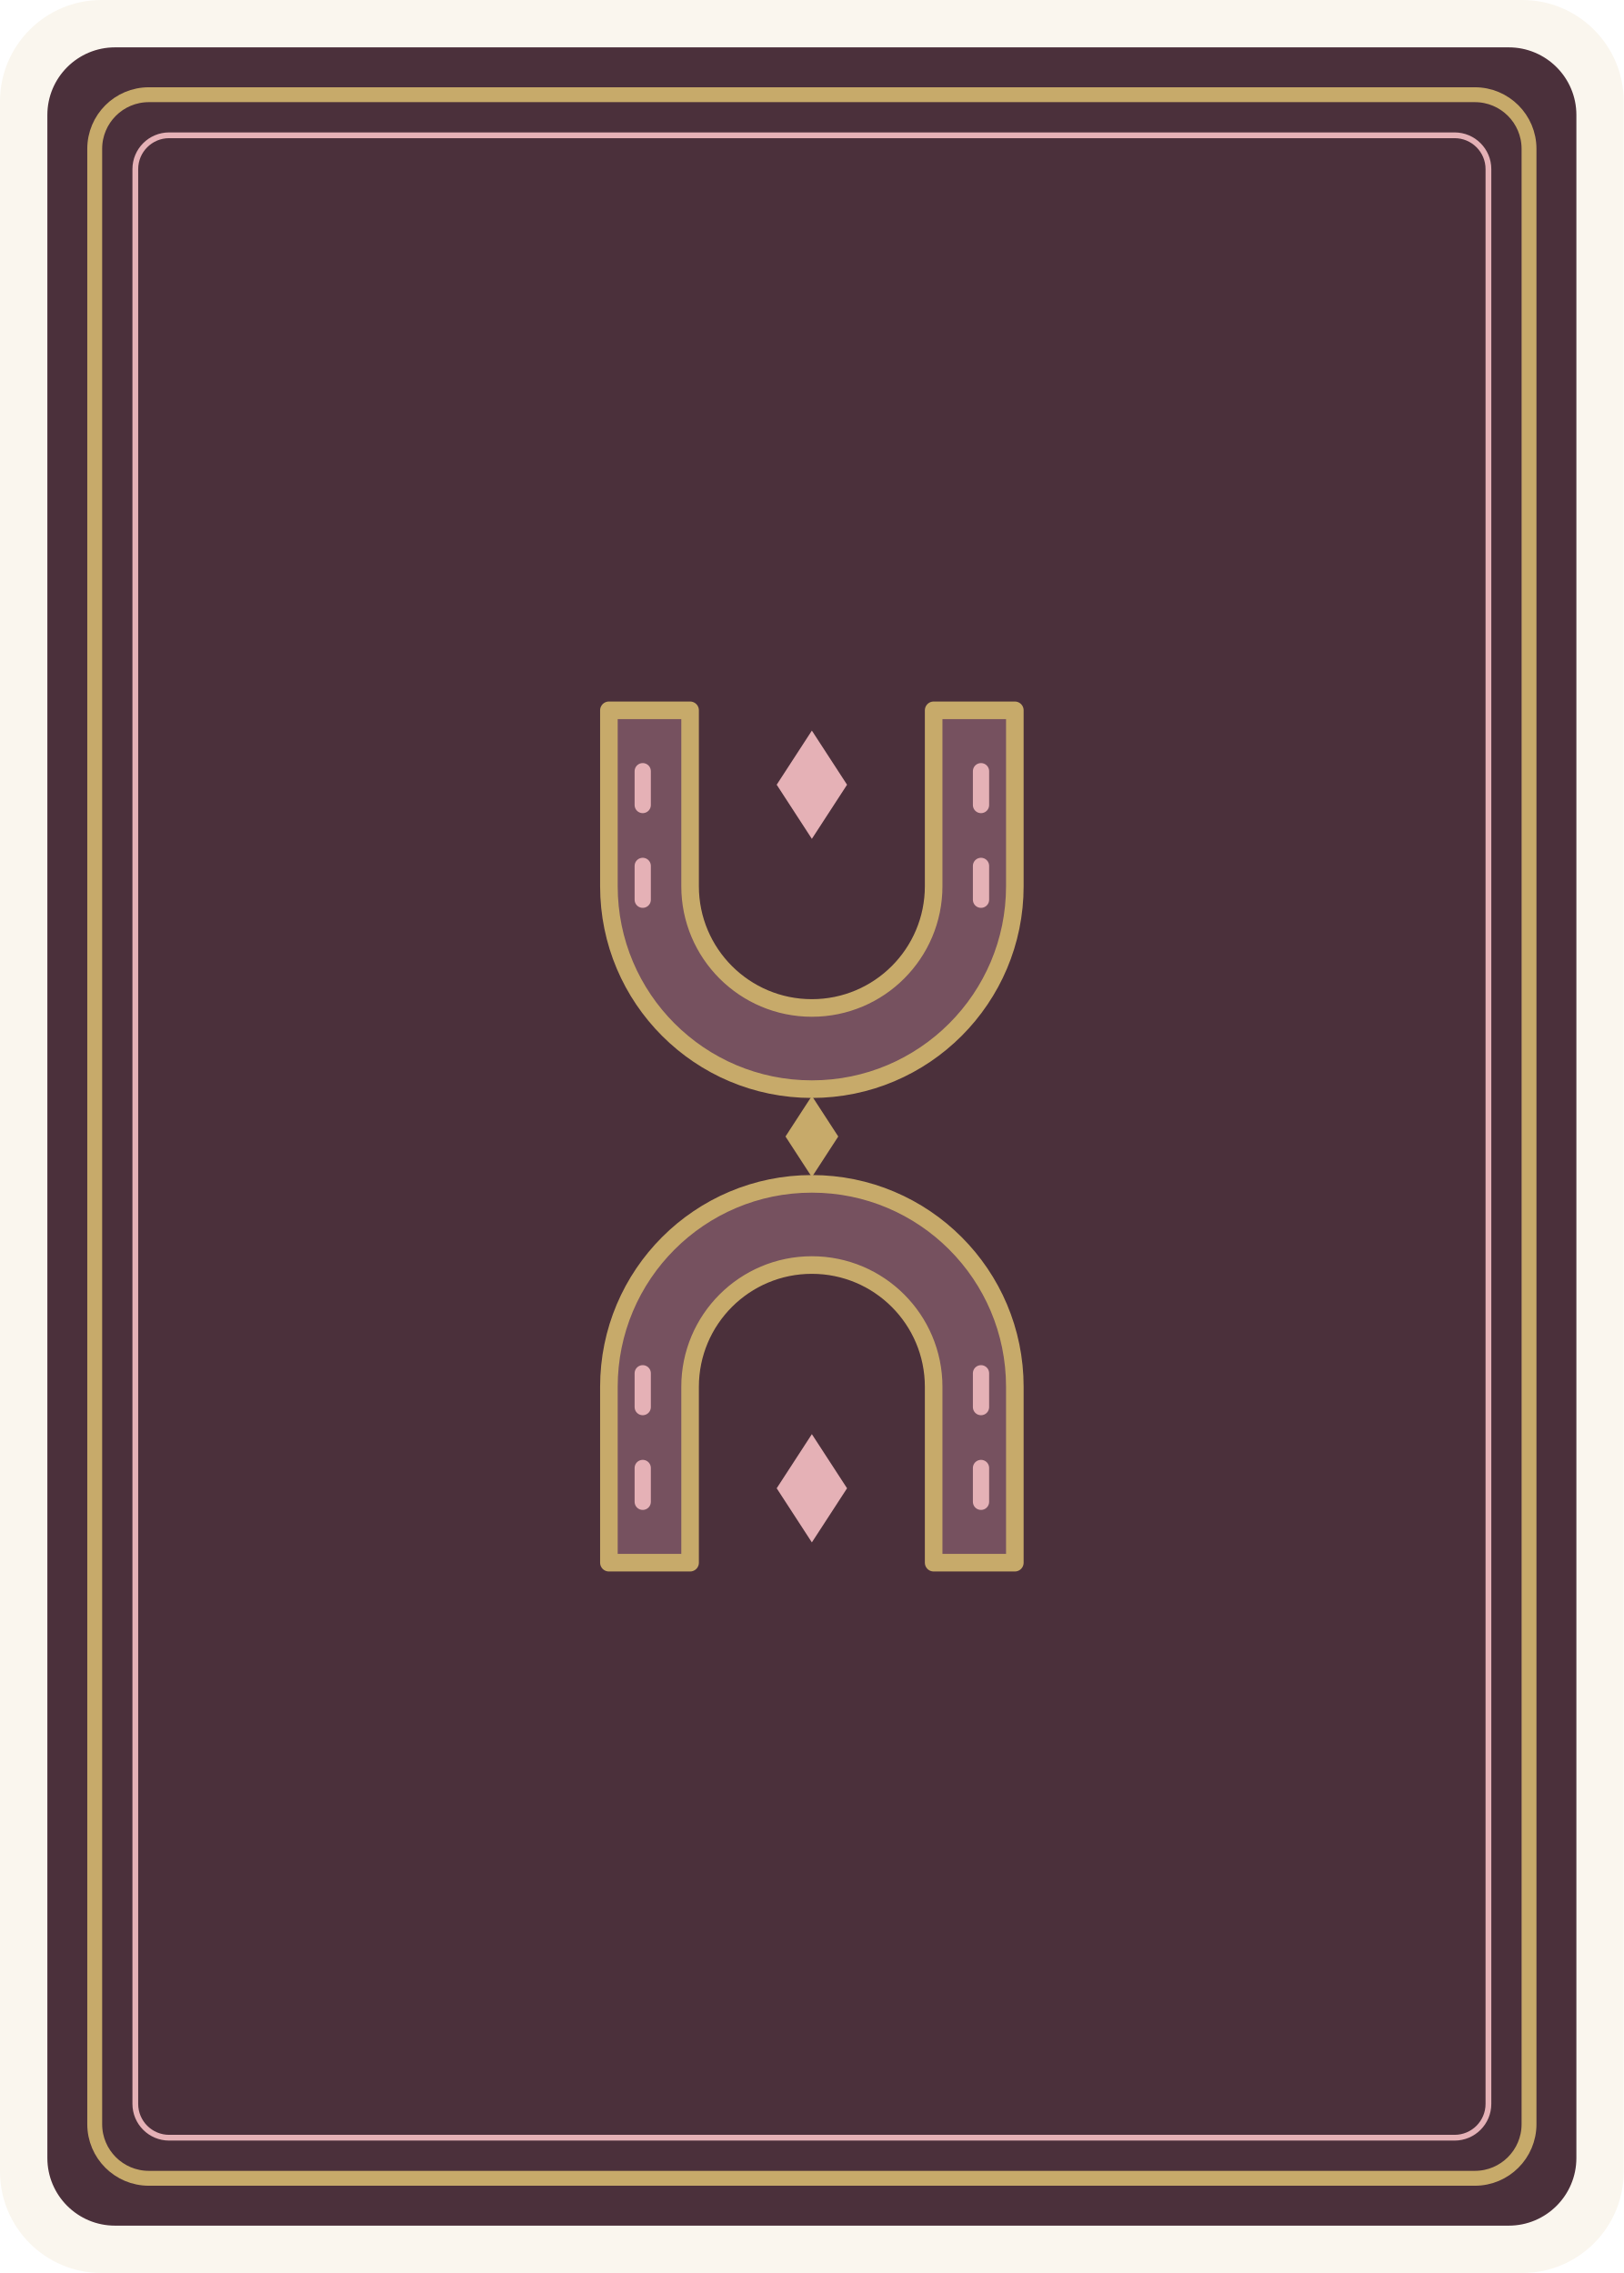
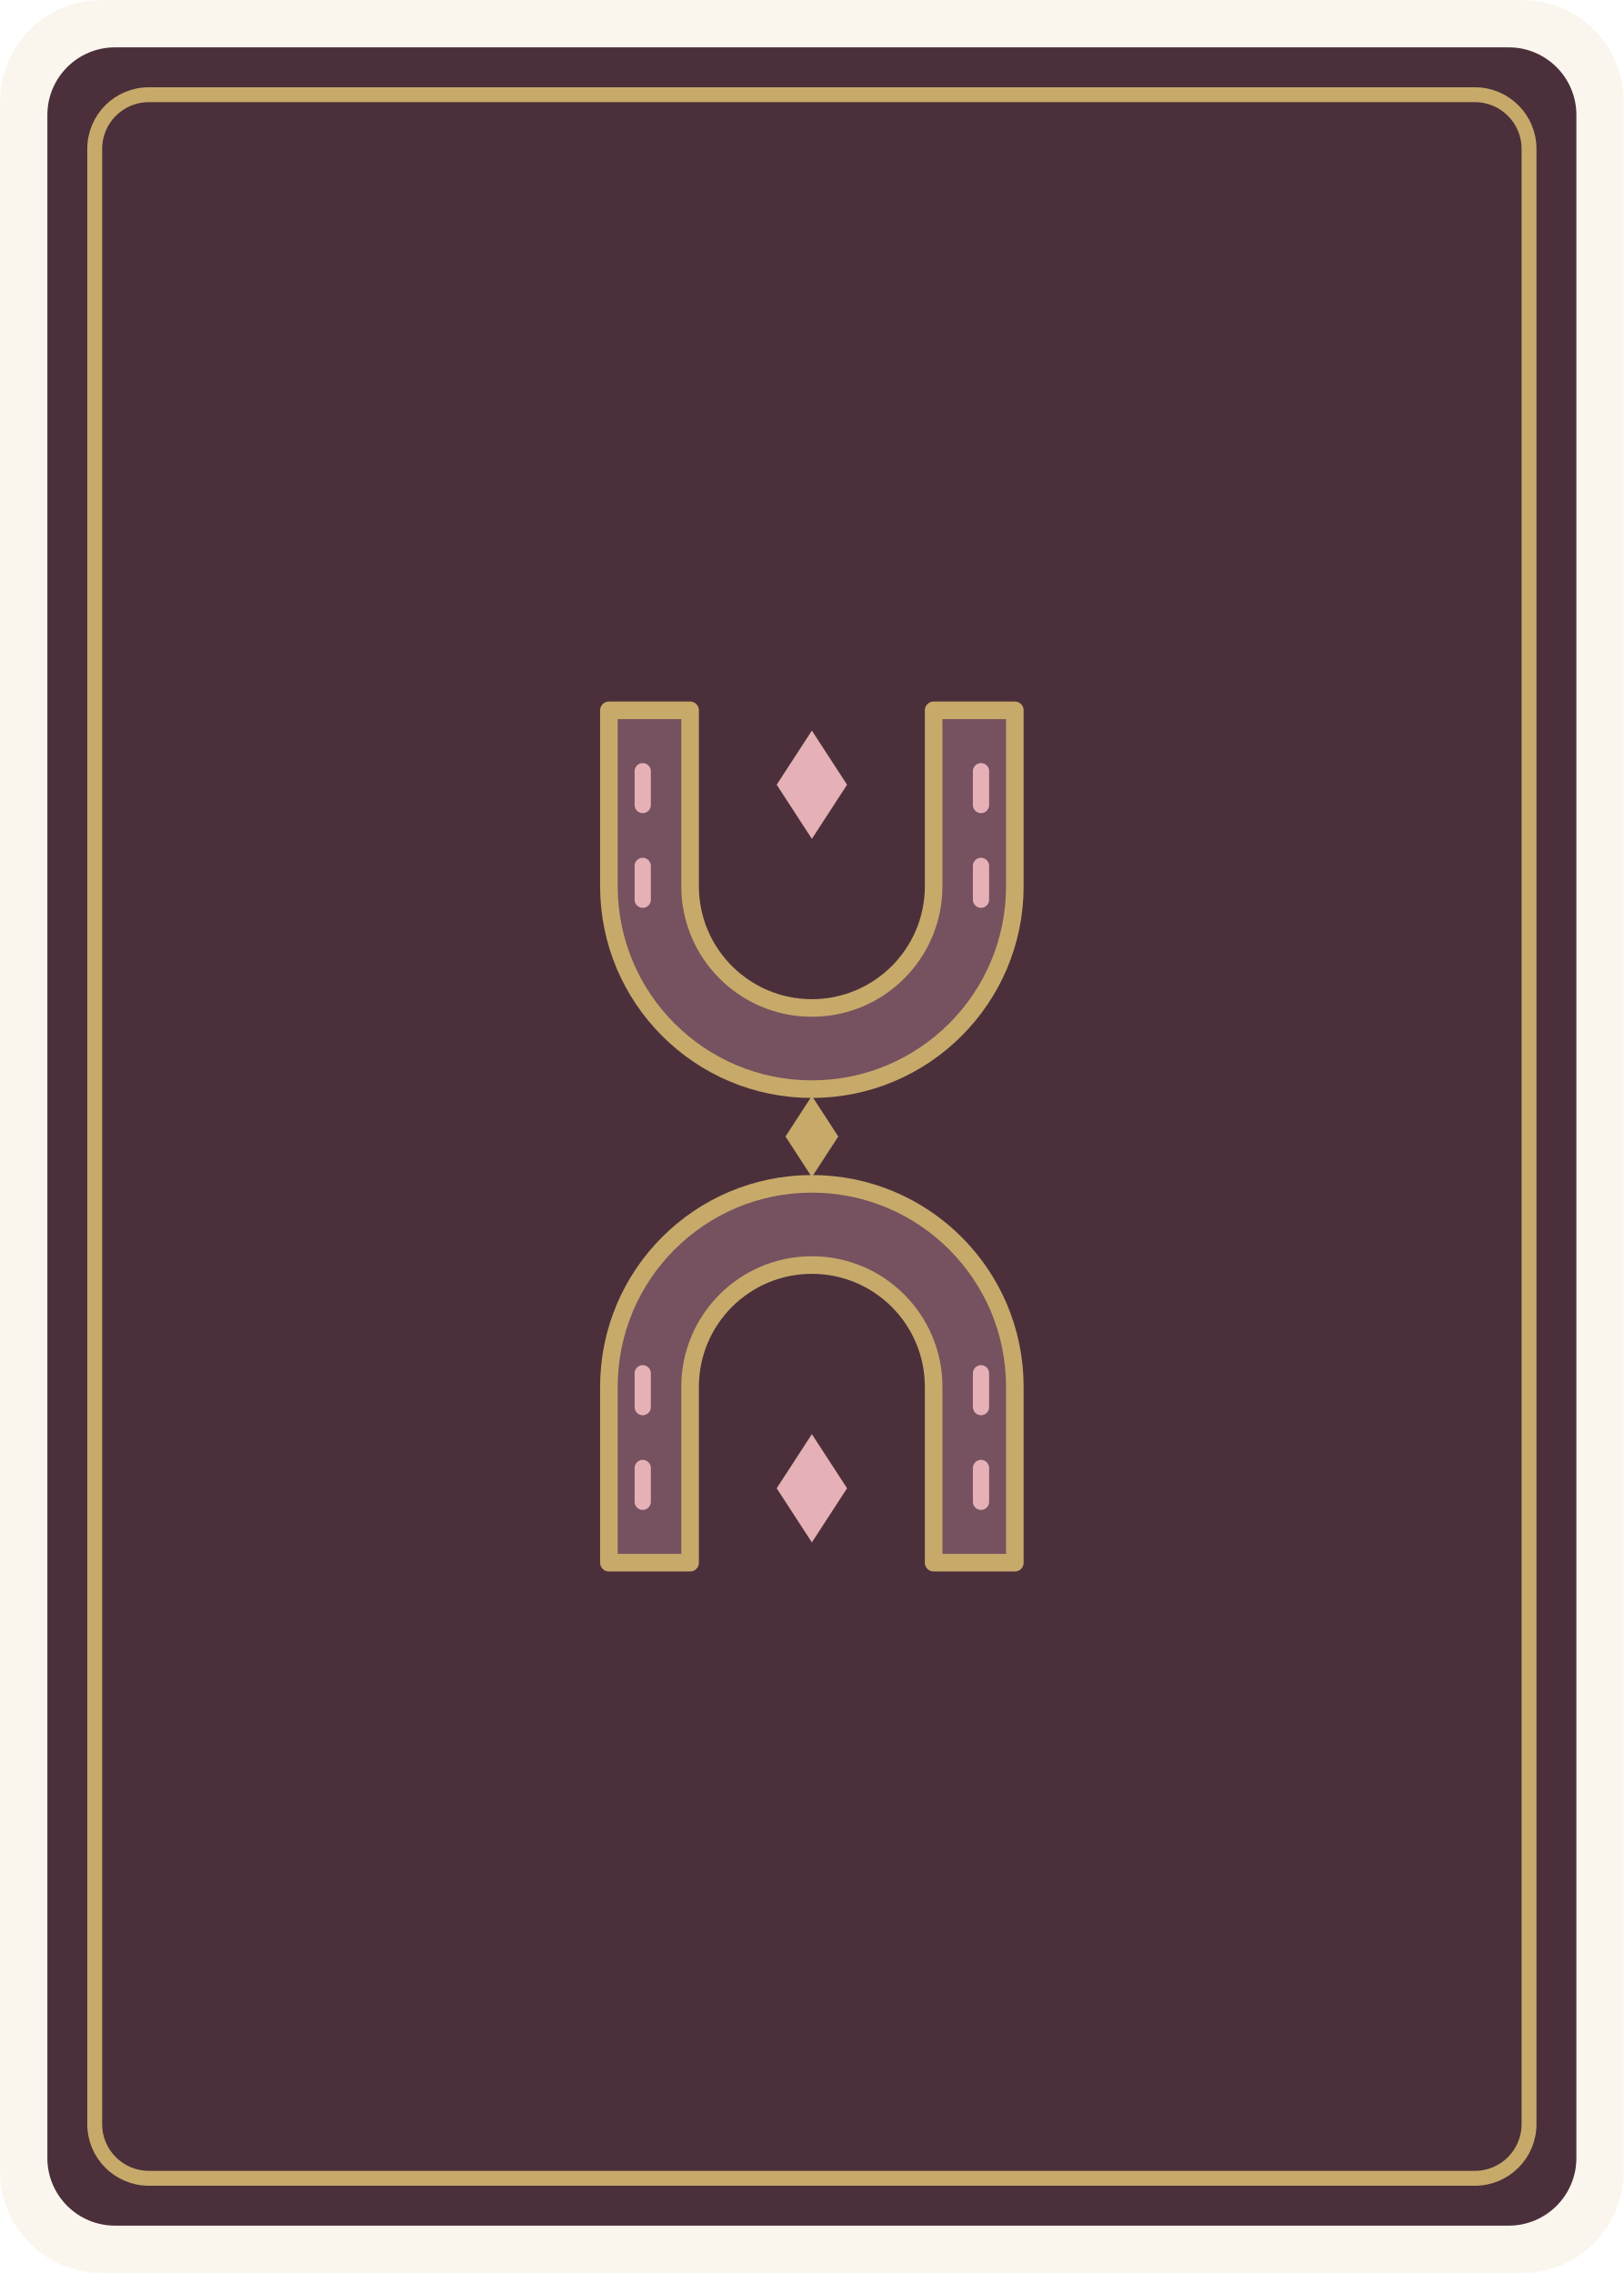
<svg xmlns="http://www.w3.org/2000/svg" width="240" height="336" viewBox="0 0 240 336" role="img" aria-labelledby="title">
  <rect width="240" height="336" rx="15" fill="#FAF6EE" />
  <rect x="7" y="7" width="226" height="322" rx="10" fill="#4B303B" />
  <rect x="14" y="14" width="212" height="308" rx="8" fill="none" stroke="#C7AA6A" stroke-width="2.2" />
-   <rect x="20" y="20" width="200" height="296" rx="5" fill="none" stroke="#E5B1B6" stroke-width="0.85" />
  <g transform="translate(120 168)">
    <path d="M-30-63V-37A30 30 0 0 0 30-37V-63H18V-37A18 18 0 0 1-18-37V-63Z" stroke="#C7AA6A" stroke-width="2.6" fill="#76515F" stroke-linecap="round" stroke-linejoin="round" />
    <path d="M-25-54V-49M-25-40V-35" stroke="#E5B1B6" stroke-width="2.4" fill="none" stroke-linecap="round" stroke-linejoin="round" />
    <path d="M25-54V-49M25-40V-35" stroke="#E5B1B6" stroke-width="2.4" fill="none" stroke-linecap="round" stroke-linejoin="round" />
    <g transform="translate(0 -52)">
      <path d="M0 -8 5.2 0 0 8 -5.2 0Z" fill="#E5B1B6" />
    </g>
    <g transform="rotate(180)">
      <path d="M-30-63V-37A30 30 0 0 0 30-37V-63H18V-37A18 18 0 0 1-18-37V-63Z" stroke="#C7AA6A" stroke-width="2.6" fill="#76515F" stroke-linecap="round" stroke-linejoin="round" />
      <path d="M-25-54V-49M-25-40V-35" stroke="#E5B1B6" stroke-width="2.4" fill="none" stroke-linecap="round" stroke-linejoin="round" />
      <path d="M25-54V-49M25-40V-35" stroke="#E5B1B6" stroke-width="2.4" fill="none" stroke-linecap="round" stroke-linejoin="round" />
      <g transform="translate(0 -52)">
        <path d="M0 -8 5.2 0 0 8 -5.2 0Z" fill="#E5B1B6" />
      </g>
    </g>
    <g transform="translate(0 0)">
      <path d="M0 -6 3.9 0 0 6 -3.9 0Z" fill="#C7AA6A" />
    </g>
  </g>
</svg>
